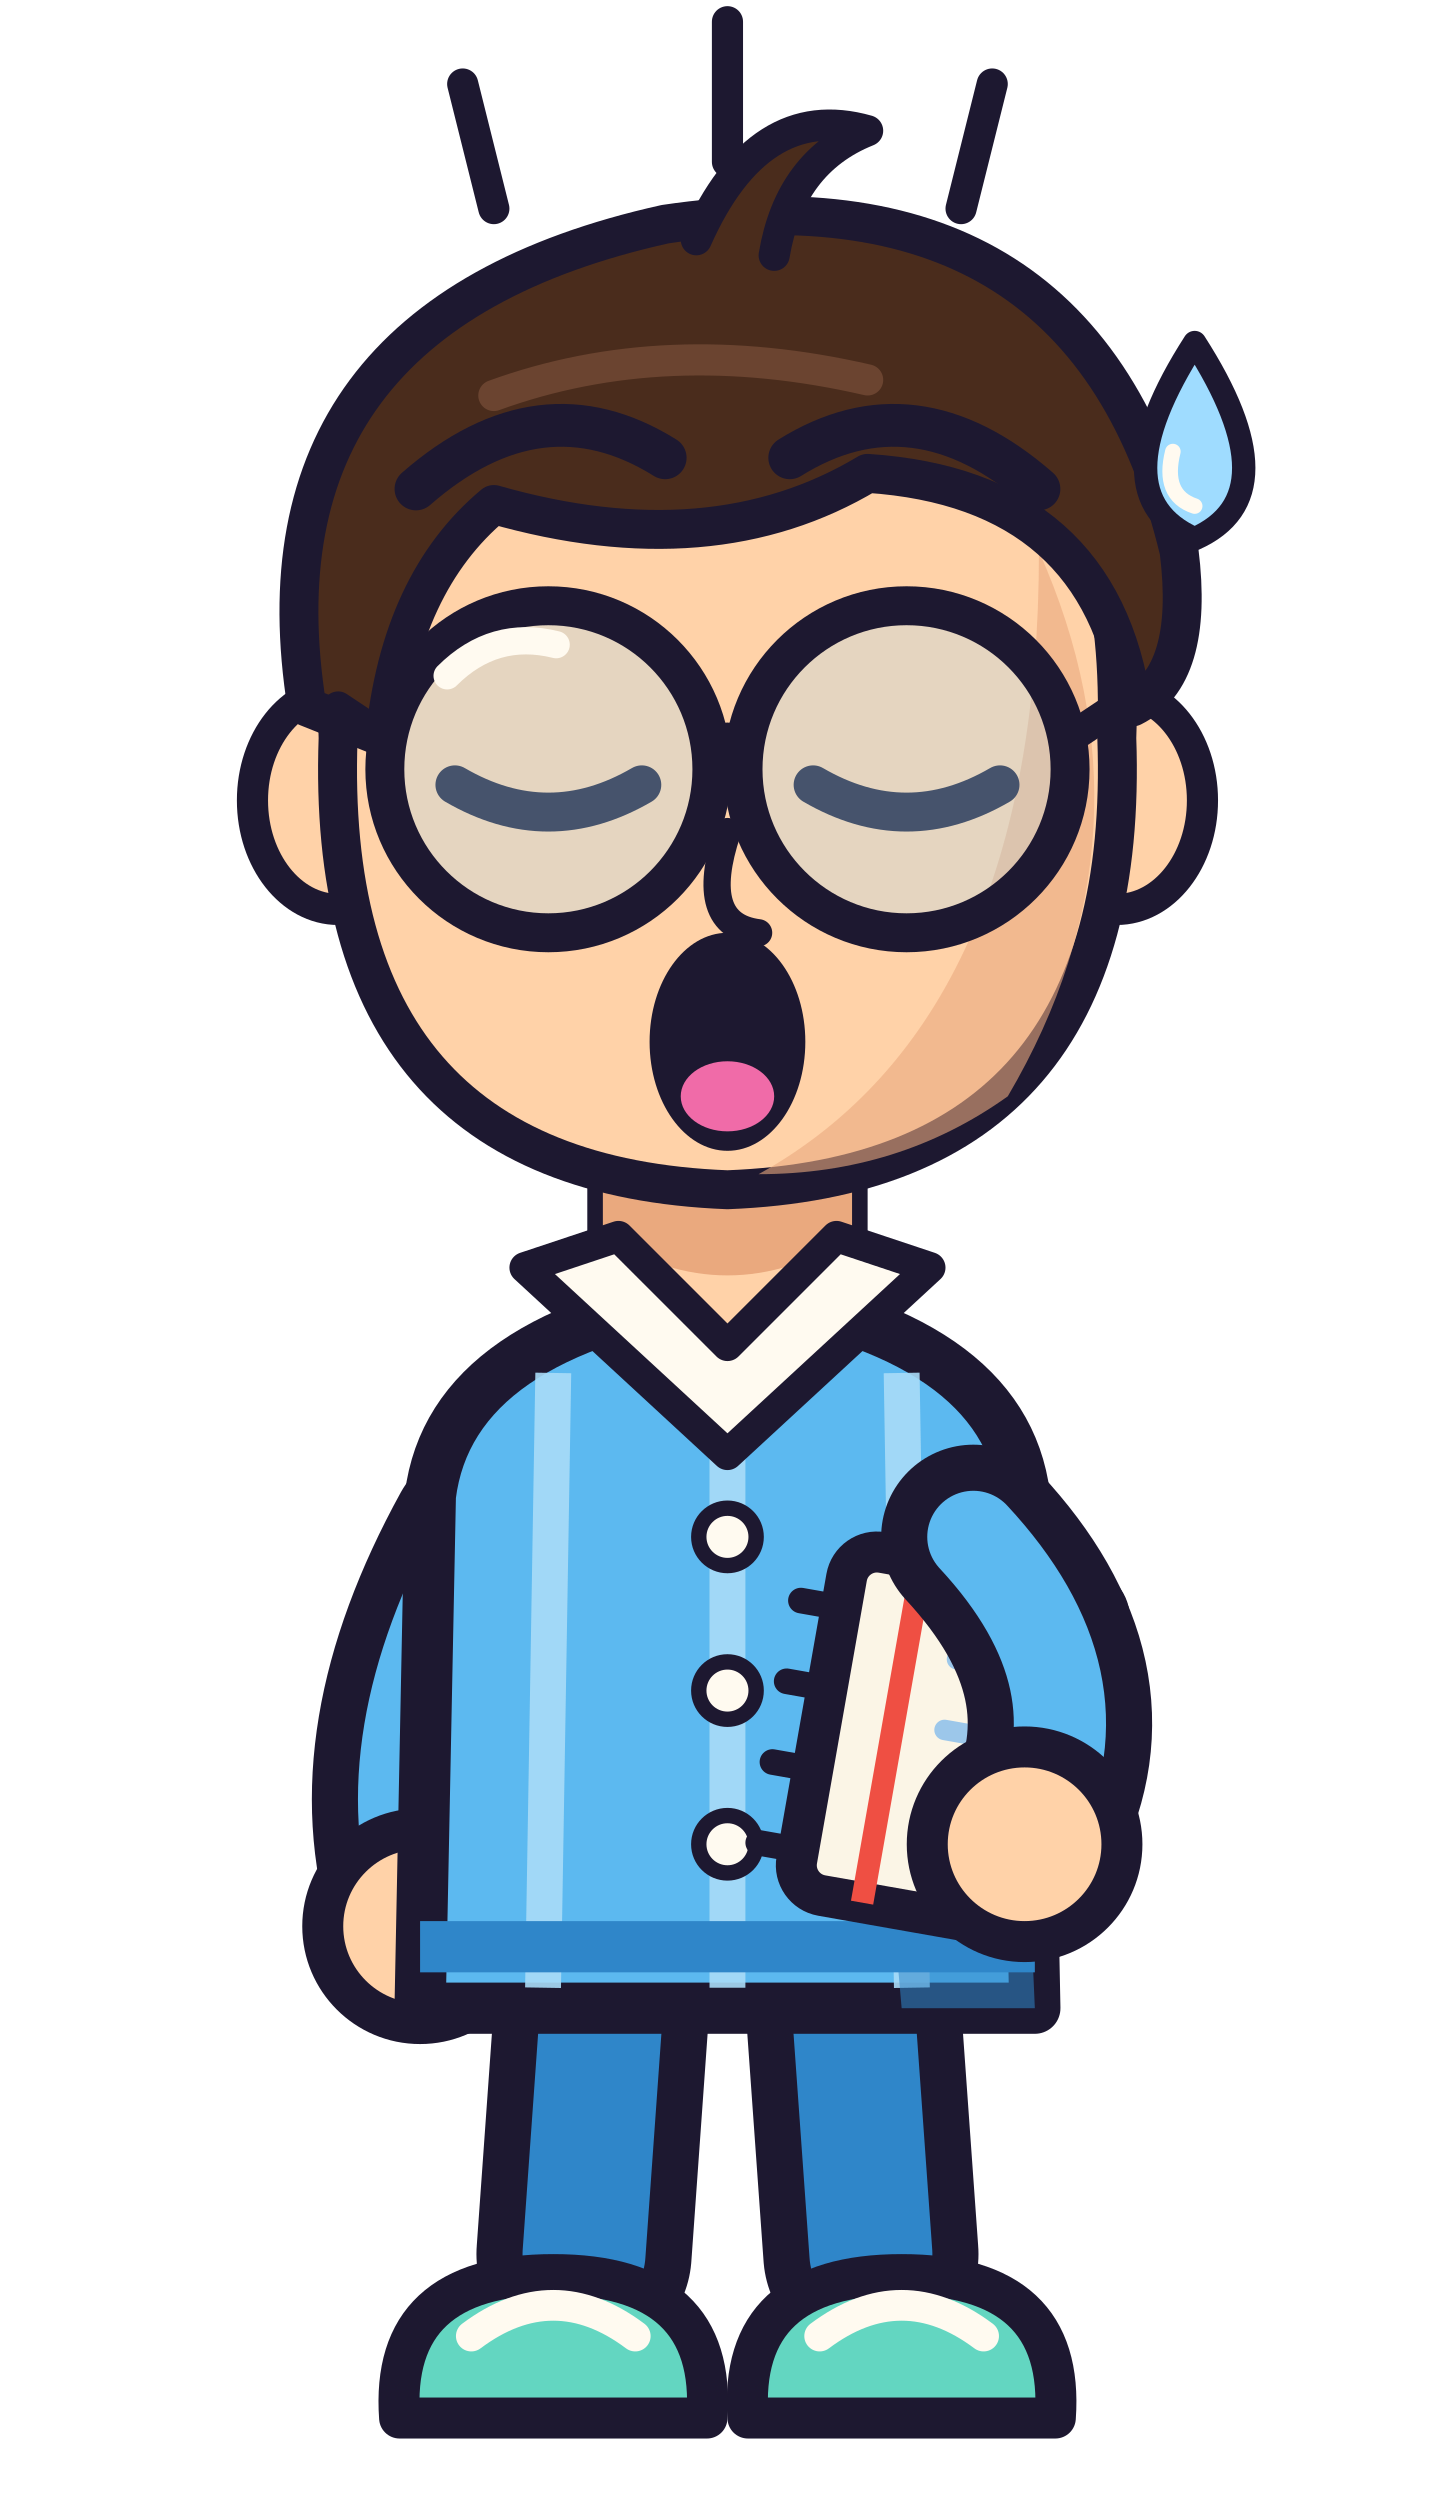
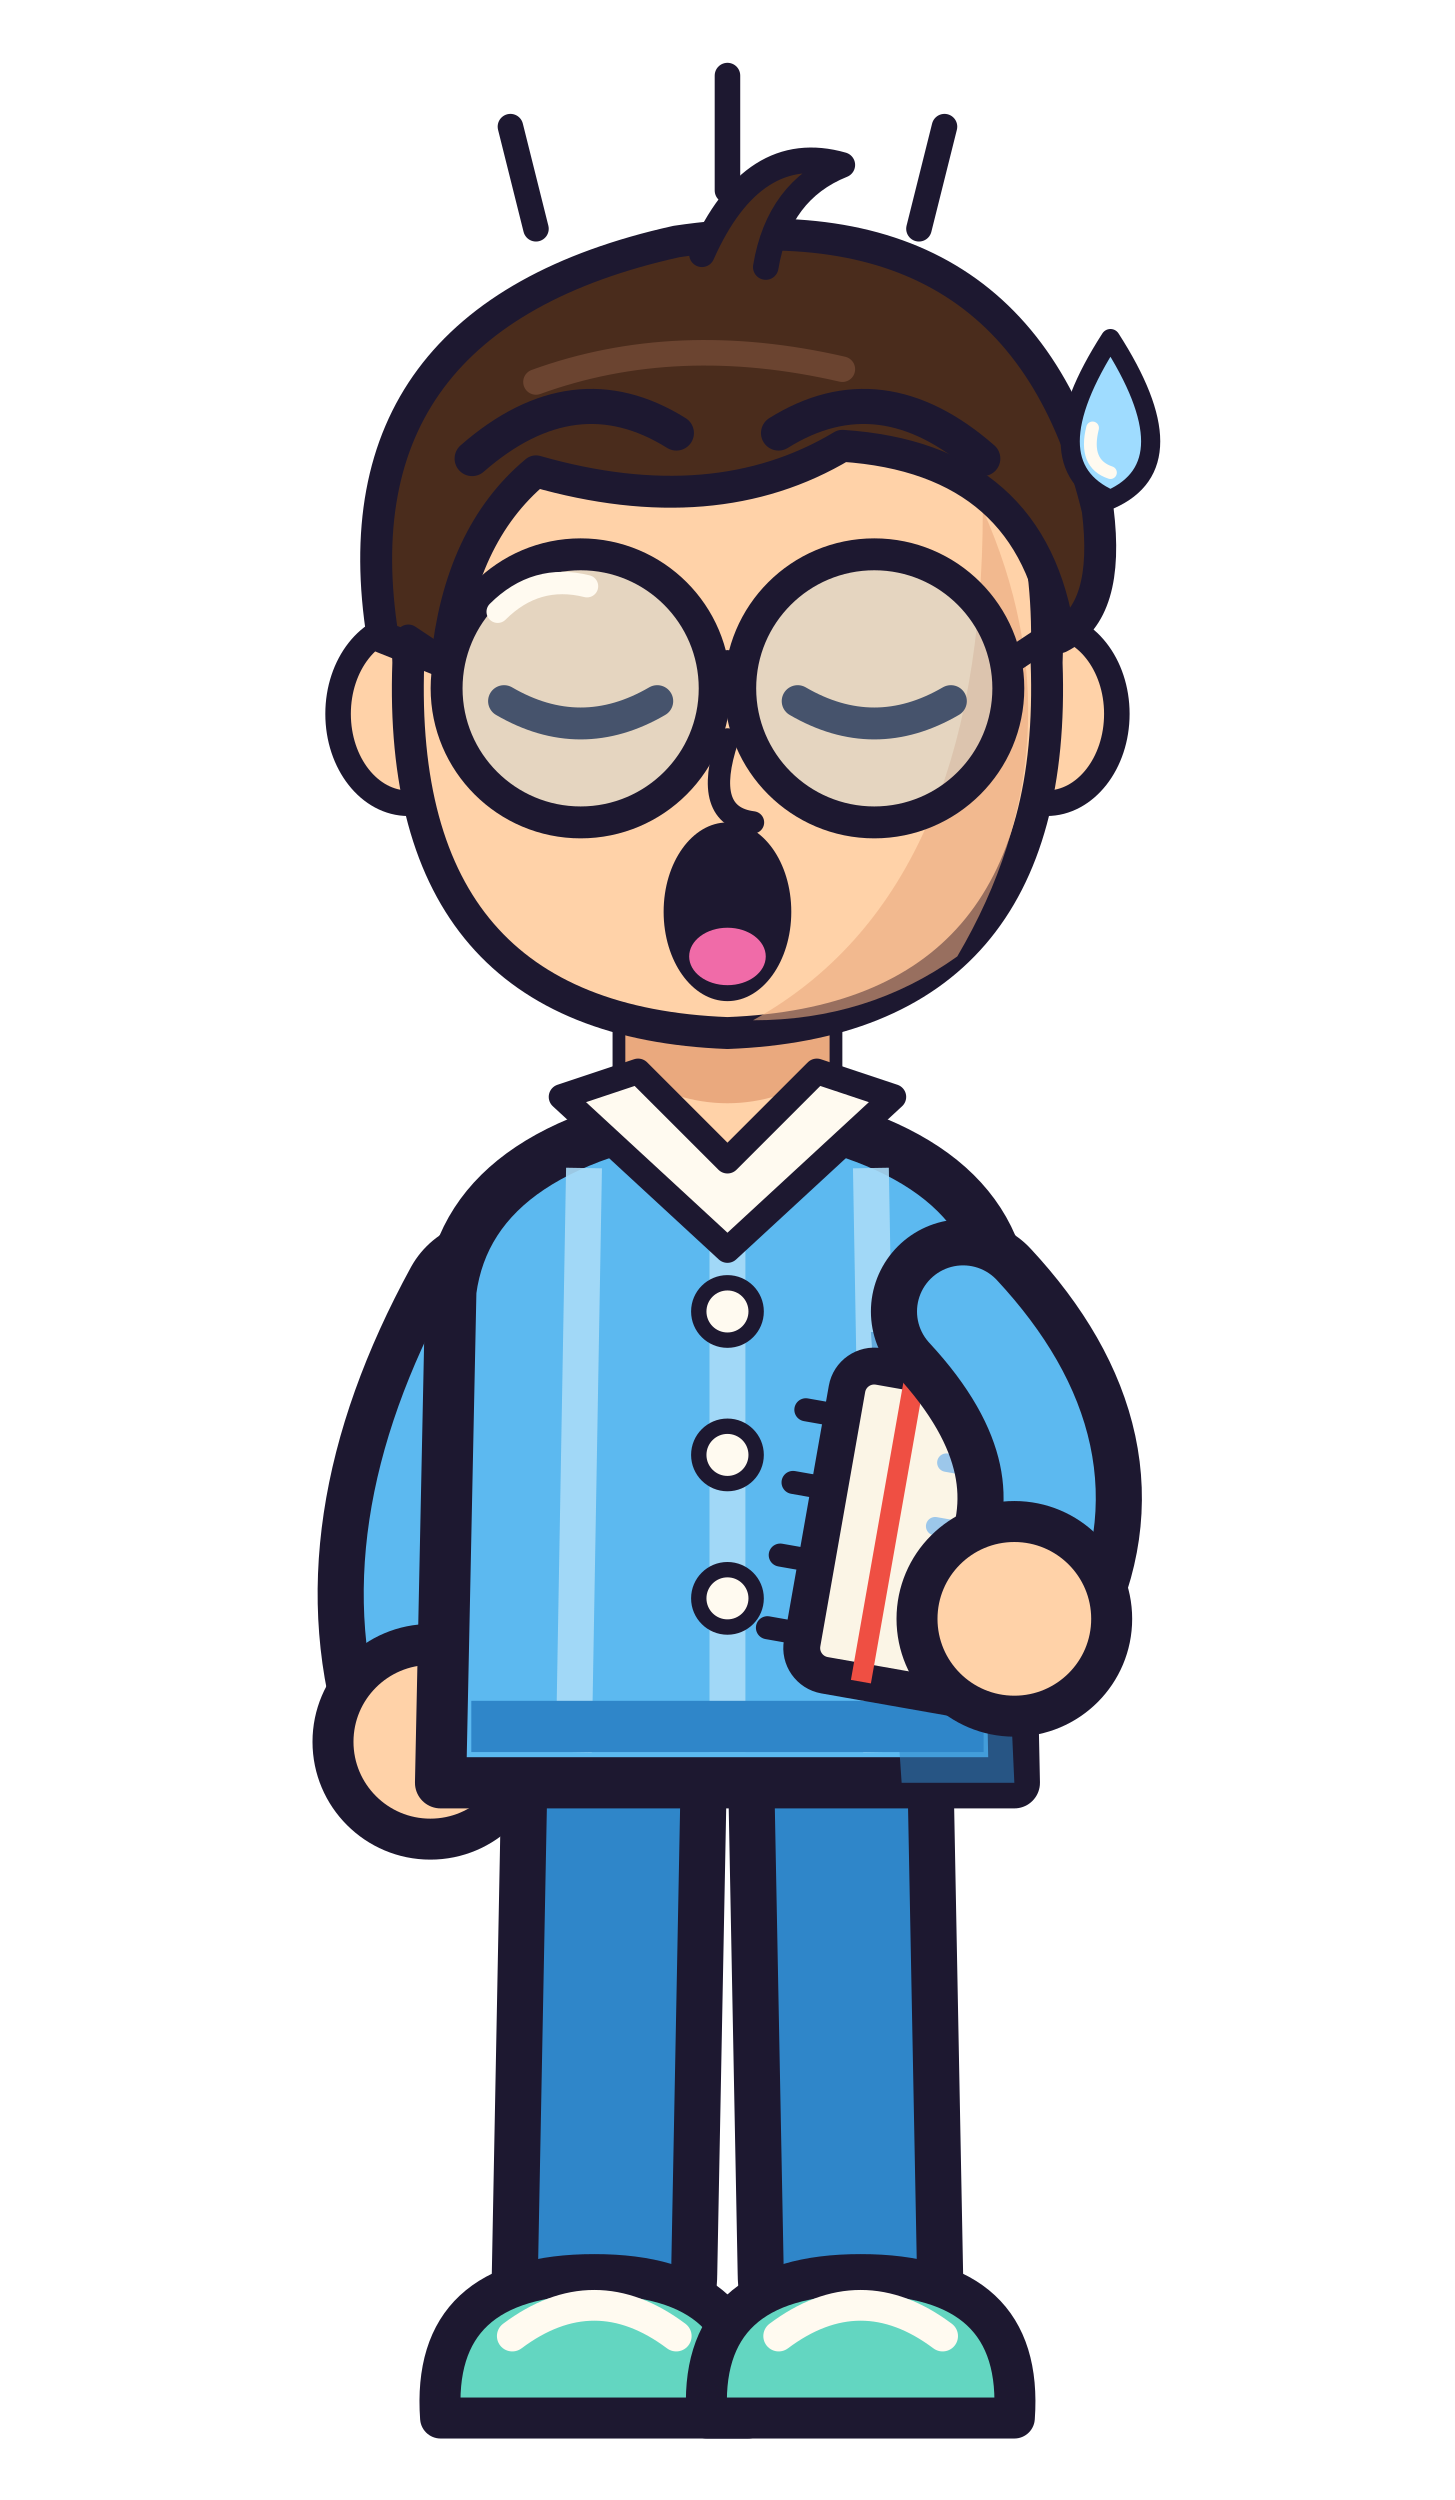
<svg xmlns="http://www.w3.org/2000/svg" width="142" height="244" viewBox="4 -24 142 244">
-   <path d="M63 168 L61 196" fill="none" stroke="#1d1830" stroke-width="21" stroke-linecap="round" stroke-linejoin="round" />
-   <path d="M63 168 L61 196" fill="none" stroke="#2f86c9" stroke-width="12" stroke-linecap="round" stroke-linejoin="round" />
-   <path d="M87 168 L89 196" fill="none" stroke="#1d1830" stroke-width="21" stroke-linecap="round" stroke-linejoin="round" />
-   <path d="M87 168 L89 196" fill="none" stroke="#2f86c9" stroke-width="12" stroke-linecap="round" stroke-linejoin="round" />
-   <path d="M43 212 Q42 198 58 198 Q74 198 73 212 Z" fill="#63d6c1" stroke="#1d1830" stroke-width="4" stroke-linejoin="round" stroke-linecap="round" />
-   <path d="M50 204 Q58 198 66 204" fill="none" stroke="#fffaf0" stroke-width="3" stroke-linecap="round" />
-   <path d="M77 212 Q76 198 92 198 Q108 198 107 212 Z" fill="#63d6c1" stroke="#1d1830" stroke-width="4" stroke-linejoin="round" stroke-linecap="round" />
-   <path d="M84 204 Q92 198 100 204" fill="none" stroke="#fffaf0" stroke-width="3" stroke-linecap="round" />
-   <path d="M51 126 Q40 146 45 162" fill="none" stroke="#1d1830" stroke-width="18" stroke-linecap="round" stroke-linejoin="round" />
-   <path d="M51 126 Q40 146 45 162" fill="none" stroke="#5cb9f0" stroke-width="9" stroke-linecap="round" stroke-linejoin="round" />
-   <circle cx="45" cy="164" r="9.5" fill="#ffd2a8" stroke="#1d1830" stroke-width="4" stroke-linejoin="round" stroke-linecap="round" />
-   <path d="M46 122 Q48 106 75 102 Q102 106 104 122 L105 172 L45 172 Z" fill="#5cb9f0" stroke="#1d1830" stroke-width="5" stroke-linejoin="round" stroke-linecap="round" />
-   <path d="M58 110 L57 170 M75 104 L75 170 M92 110 L93 170" stroke="#a9dcf7" stroke-width="3.5" opacity="0.9" />
-   <path d="M88 126 L103 126 L105 172 L92 172 Z" fill="#2f86c9" opacity="0.55" />
-   <circle cx="75" cy="126" r="2.8" fill="#fffaf0" stroke="#1d1830" stroke-width="1.5" stroke-linejoin="round" stroke-linecap="round" />
-   <circle cx="75" cy="141" r="2.8" fill="#fffaf0" stroke="#1d1830" stroke-width="1.5" stroke-linejoin="round" stroke-linecap="round" />
-   <circle cx="75" cy="156" r="2.8" fill="#fffaf0" stroke="#1d1830" stroke-width="1.5" stroke-linejoin="round" stroke-linecap="round" />
-   <path d="M45 166 L105 166" stroke="#2f86c9" stroke-width="5" />
-   <g transform="translate(97 146) rotate(10)">
+   <path d="M64 146 L63 198" fill="none" stroke="#1d1830" stroke-width="22" stroke-linecap="round" stroke-linejoin="round" />
+   <path d="M64 146 L63 198" fill="none" stroke="#2f86c9" stroke-width="13" stroke-linecap="round" stroke-linejoin="round" />
+   <path d="M86 146 L87 198" fill="none" stroke="#1d1830" stroke-width="22" stroke-linecap="round" stroke-linejoin="round" />
+   <path d="M86 146 L87 198" fill="none" stroke="#2f86c9" stroke-width="13" stroke-linecap="round" stroke-linejoin="round" />
+   <path d="M47 212 Q46 198 62 198 Q78 198 77 212 Z" fill="#63d6c1" stroke="#1d1830" stroke-width="4" stroke-linejoin="round" stroke-linecap="round" />
+   <path d="M54 204 Q62 198 70 204" fill="none" stroke="#fffaf0" stroke-width="3" stroke-linecap="round" />
+   <path d="M73 212 Q72 198 88 198 Q104 198 103 212 Z" fill="#63d6c1" stroke="#1d1830" stroke-width="4" stroke-linejoin="round" stroke-linecap="round" />
+   <path d="M80 204 Q88 198 96 204" fill="none" stroke="#fffaf0" stroke-width="3" stroke-linecap="round" />
+   <path d="M52 104 Q40 126 46 144" fill="none" stroke="#1d1830" stroke-width="18" stroke-linecap="round" stroke-linejoin="round" />
+   <path d="M52 104 Q40 126 46 144" fill="none" stroke="#5cb9f0" stroke-width="9" stroke-linecap="round" stroke-linejoin="round" />
+   <circle cx="46" cy="146" r="9.5" fill="#ffd2a8" stroke="#1d1830" stroke-width="4" stroke-linejoin="round" stroke-linecap="round" />
+   <path d="M48 102 Q50 87 75 84 Q100 87 102 102 L103 150 L47 150 Z" fill="#5cb9f0" stroke="#1d1830" stroke-width="5" stroke-linejoin="round" stroke-linecap="round" />
+   <path d="M61 90 L60 147 M75 87 L75 147 M89 90 L90 147" stroke="#a9dcf7" stroke-width="3.5" opacity="0.9" />
+   <path d="M89 106 L101 106 L103 150 L92 150 Z" fill="#2f86c9" opacity="0.55" />
+   <circle cx="75" cy="104" r="2.8" fill="#fffaf0" stroke="#1d1830" stroke-width="1.5" stroke-linejoin="round" stroke-linecap="round" />
+   <circle cx="75" cy="118" r="2.8" fill="#fffaf0" stroke="#1d1830" stroke-width="1.5" stroke-linejoin="round" stroke-linecap="round" />
+   <circle cx="75" cy="132" r="2.8" fill="#fffaf0" stroke="#1d1830" stroke-width="1.5" stroke-linejoin="round" stroke-linecap="round" />
+   <path d="M50 144.5 L100 144.5" stroke="#2f86c9" stroke-width="5" />
+   <g transform="translate(96 126) rotate(10) scale(0.9)">
    <rect x="-13" y="-17" width="26" height="34" rx="3" fill="#fbf5e6" stroke="#1d1830" stroke-width="4" stroke-linejoin="round" stroke-linecap="round" />
    <path d="M-6 -17 L-6 17" stroke="#ef4f43" stroke-width="2.2" />
    <path d="M-1 -8 L9 -8 M-1 -1 L9 -1 M-1 6 L7 6" stroke="#9cc7ea" stroke-width="2" stroke-linecap="round" />
    <path d="M-13 -11 L-17 -11 M-13 -3 L-17 -3 M-13 5 L-17 5 M-13 13 L-17 13" stroke="#1d1830" stroke-width="2.5" stroke-linecap="round" />
  </g>
-   <path d="M99 126 Q112 140 105 154" fill="none" stroke="#1d1830" stroke-width="18" stroke-linecap="round" stroke-linejoin="round" />
-   <path d="M99 126 Q112 140 105 154" fill="none" stroke="#5cb9f0" stroke-width="9" stroke-linecap="round" stroke-linejoin="round" />
-   <circle cx="104" cy="156" r="9.5" fill="#ffd2a8" stroke="#1d1830" stroke-width="4" stroke-linejoin="round" stroke-linecap="round" />
-   <g transform="translate(-1 -31) scale(0.76)">
+   <path d="M98 104 Q111 118 104 132" fill="none" stroke="#1d1830" stroke-width="18" stroke-linecap="round" stroke-linejoin="round" />
+   <path d="M98 104 Q111 118 104 132" fill="none" stroke="#5cb9f0" stroke-width="9" stroke-linecap="round" stroke-linejoin="round" />
+   <circle cx="103" cy="134" r="9.5" fill="#ffd2a8" stroke="#1d1830" stroke-width="4" stroke-linejoin="round" stroke-linecap="round" />
+   <g transform="translate(12.7 -24.1) scale(0.623)">
    <path d="M84 150 L84 180 Q100 188 116 180 L116 150 Z" fill="#ffd2a8" stroke="#1d1830" stroke-width="4" stroke-linejoin="round" stroke-linecap="round" />
    <path d="M84 158 Q100 170 116 158 L116 168 Q100 178 84 168 Z" fill="#eaa97e" />
    <path d="M74 172 L100 196 L126 172 L114 168 L100 182 L86 168 Z" fill="#fffaf0" stroke="#1d1830" stroke-width="4" stroke-linejoin="round" stroke-linecap="round" />
    <ellipse cx="50" cy="112" rx="11" ry="14" fill="#ffd2a8" stroke="#1d1830" stroke-width="4" stroke-linejoin="round" stroke-linecap="round" />
    <ellipse cx="150" cy="112" rx="11" ry="14" fill="#ffd2a8" stroke="#1d1830" stroke-width="4" stroke-linejoin="round" stroke-linecap="round" />
    <path d="M50 104 Q48 50 100 48 Q152 50 150 104 Q152 160 100 162 Q48 160 50 104 Z" fill="#ffd2a8" stroke="#1d1830" stroke-width="5" stroke-linejoin="round" stroke-linecap="round" />
    <path d="M140 80 Q156 116 136 150 Q122 160 104 160 Q140 140 140 80 Z" fill="#eaa97e" opacity="0.6" />
    <path d="M46 100 Q38 50 92 38 Q146 30 158 80 Q160 96 152 100 Q148 72 118 70 Q98 82 70 74 Q58 84 56 104 Z" fill="#4a2c1c" stroke="#1d1830" stroke-width="5" stroke-linejoin="round" stroke-linecap="round" />
    <path d="M96 40 Q104 22 118 26 Q108 30 106 42" fill="#4a2c1c" stroke="#1d1830" stroke-width="4" stroke-linejoin="round" stroke-linecap="round" />
    <path d="M70 60 Q92 52 118 58" fill="none" stroke="#6b4430" stroke-width="4" stroke-linecap="round" />
    <path d="M65 110 Q77 117 89 110 M111 110 Q123 117 135 110" fill="none" stroke="#1d1830" stroke-width="5" stroke-linejoin="round" stroke-linecap="round" />
    <g fill="none">
      <circle cx="77" cy="108" r="21" fill="#a9dcf7" fill-opacity="0.3" stroke="#1d1830" stroke-width="5" stroke-linejoin="round" stroke-linecap="round" />
      <circle cx="123" cy="108" r="21" fill="#a9dcf7" fill-opacity="0.3" stroke="#1d1830" stroke-width="5" stroke-linejoin="round" stroke-linecap="round" />
      <path d="M98 106 Q100 102 102 106" stroke="#1d1830" stroke-width="4" stroke-linejoin="round" stroke-linecap="round" />
      <path d="M56 104 L50 100 M144 104 L150 100" stroke="#1d1830" stroke-width="4" stroke-linejoin="round" stroke-linecap="round" />
      <path d="M64 96 Q70 90 78 92" stroke="#fffaf0" stroke-width="3.5" stroke-linecap="round" />
    </g>
    <path d="M60 72 Q76 58 92 68 M108 68 Q124 58 140 72" fill="none" stroke="#1d1830" stroke-width="5.5" stroke-linejoin="round" stroke-linecap="round" />
    <path d="M100 116 Q96 128 104 129" fill="none" stroke="#1d1830" stroke-width="3.5" stroke-linejoin="round" stroke-linecap="round" />
    <ellipse cx="100" cy="143" rx="10" ry="14" fill="#1d1830" />
    <ellipse cx="100" cy="150" rx="6" ry="4.5" fill="#f06ba8" />
    <path d="M160 53.2 Q172.6 72.8 160 78.4 Q147.4 72.8 160 53.2 Z" fill="#9fdcff" stroke="#1d1830" stroke-width="3" stroke-linejoin="round" stroke-linecap="round" />
    <path d="M157.2 67.2 Q155.8 72.8 160 74.2" stroke="#fffaf0" stroke-width="2" fill="none" stroke-linecap="round" />
    <path d="M70 36 L66 20 M100 30 L100 12 M130 36 L134 20" fill="none" stroke="#1d1830" stroke-width="4" stroke-linejoin="round" stroke-linecap="round" />
  </g>
</svg>
